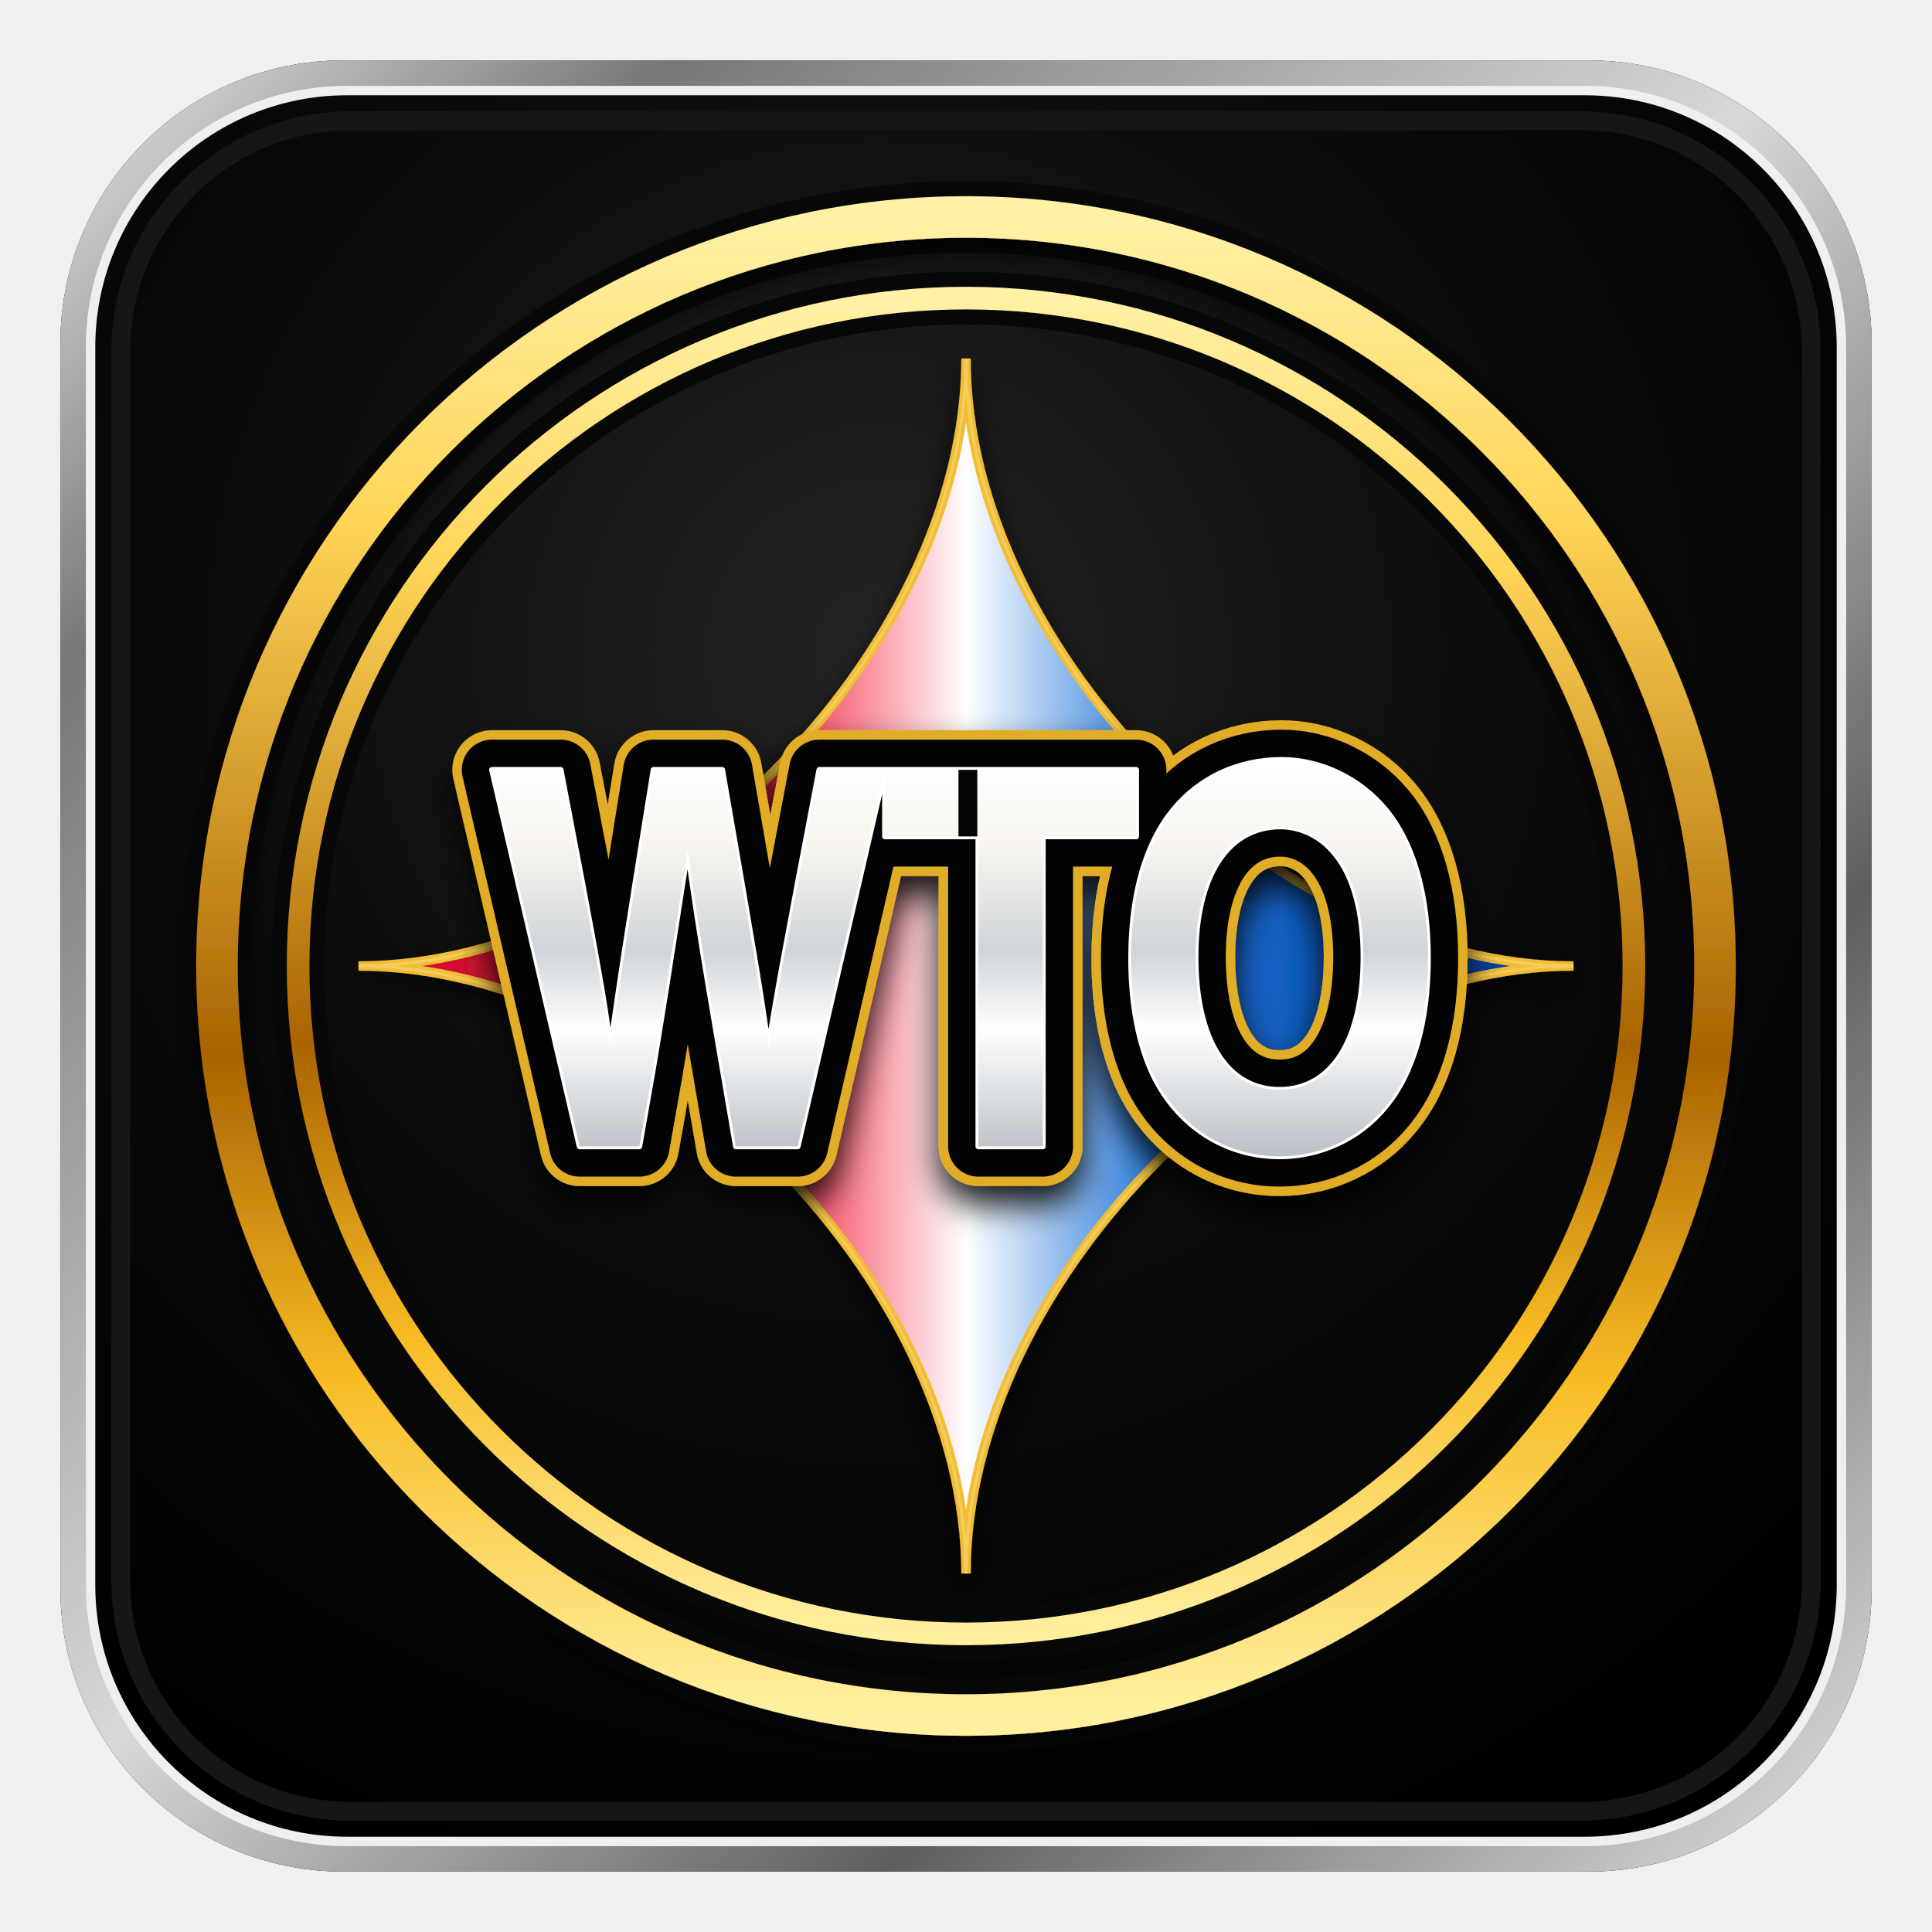
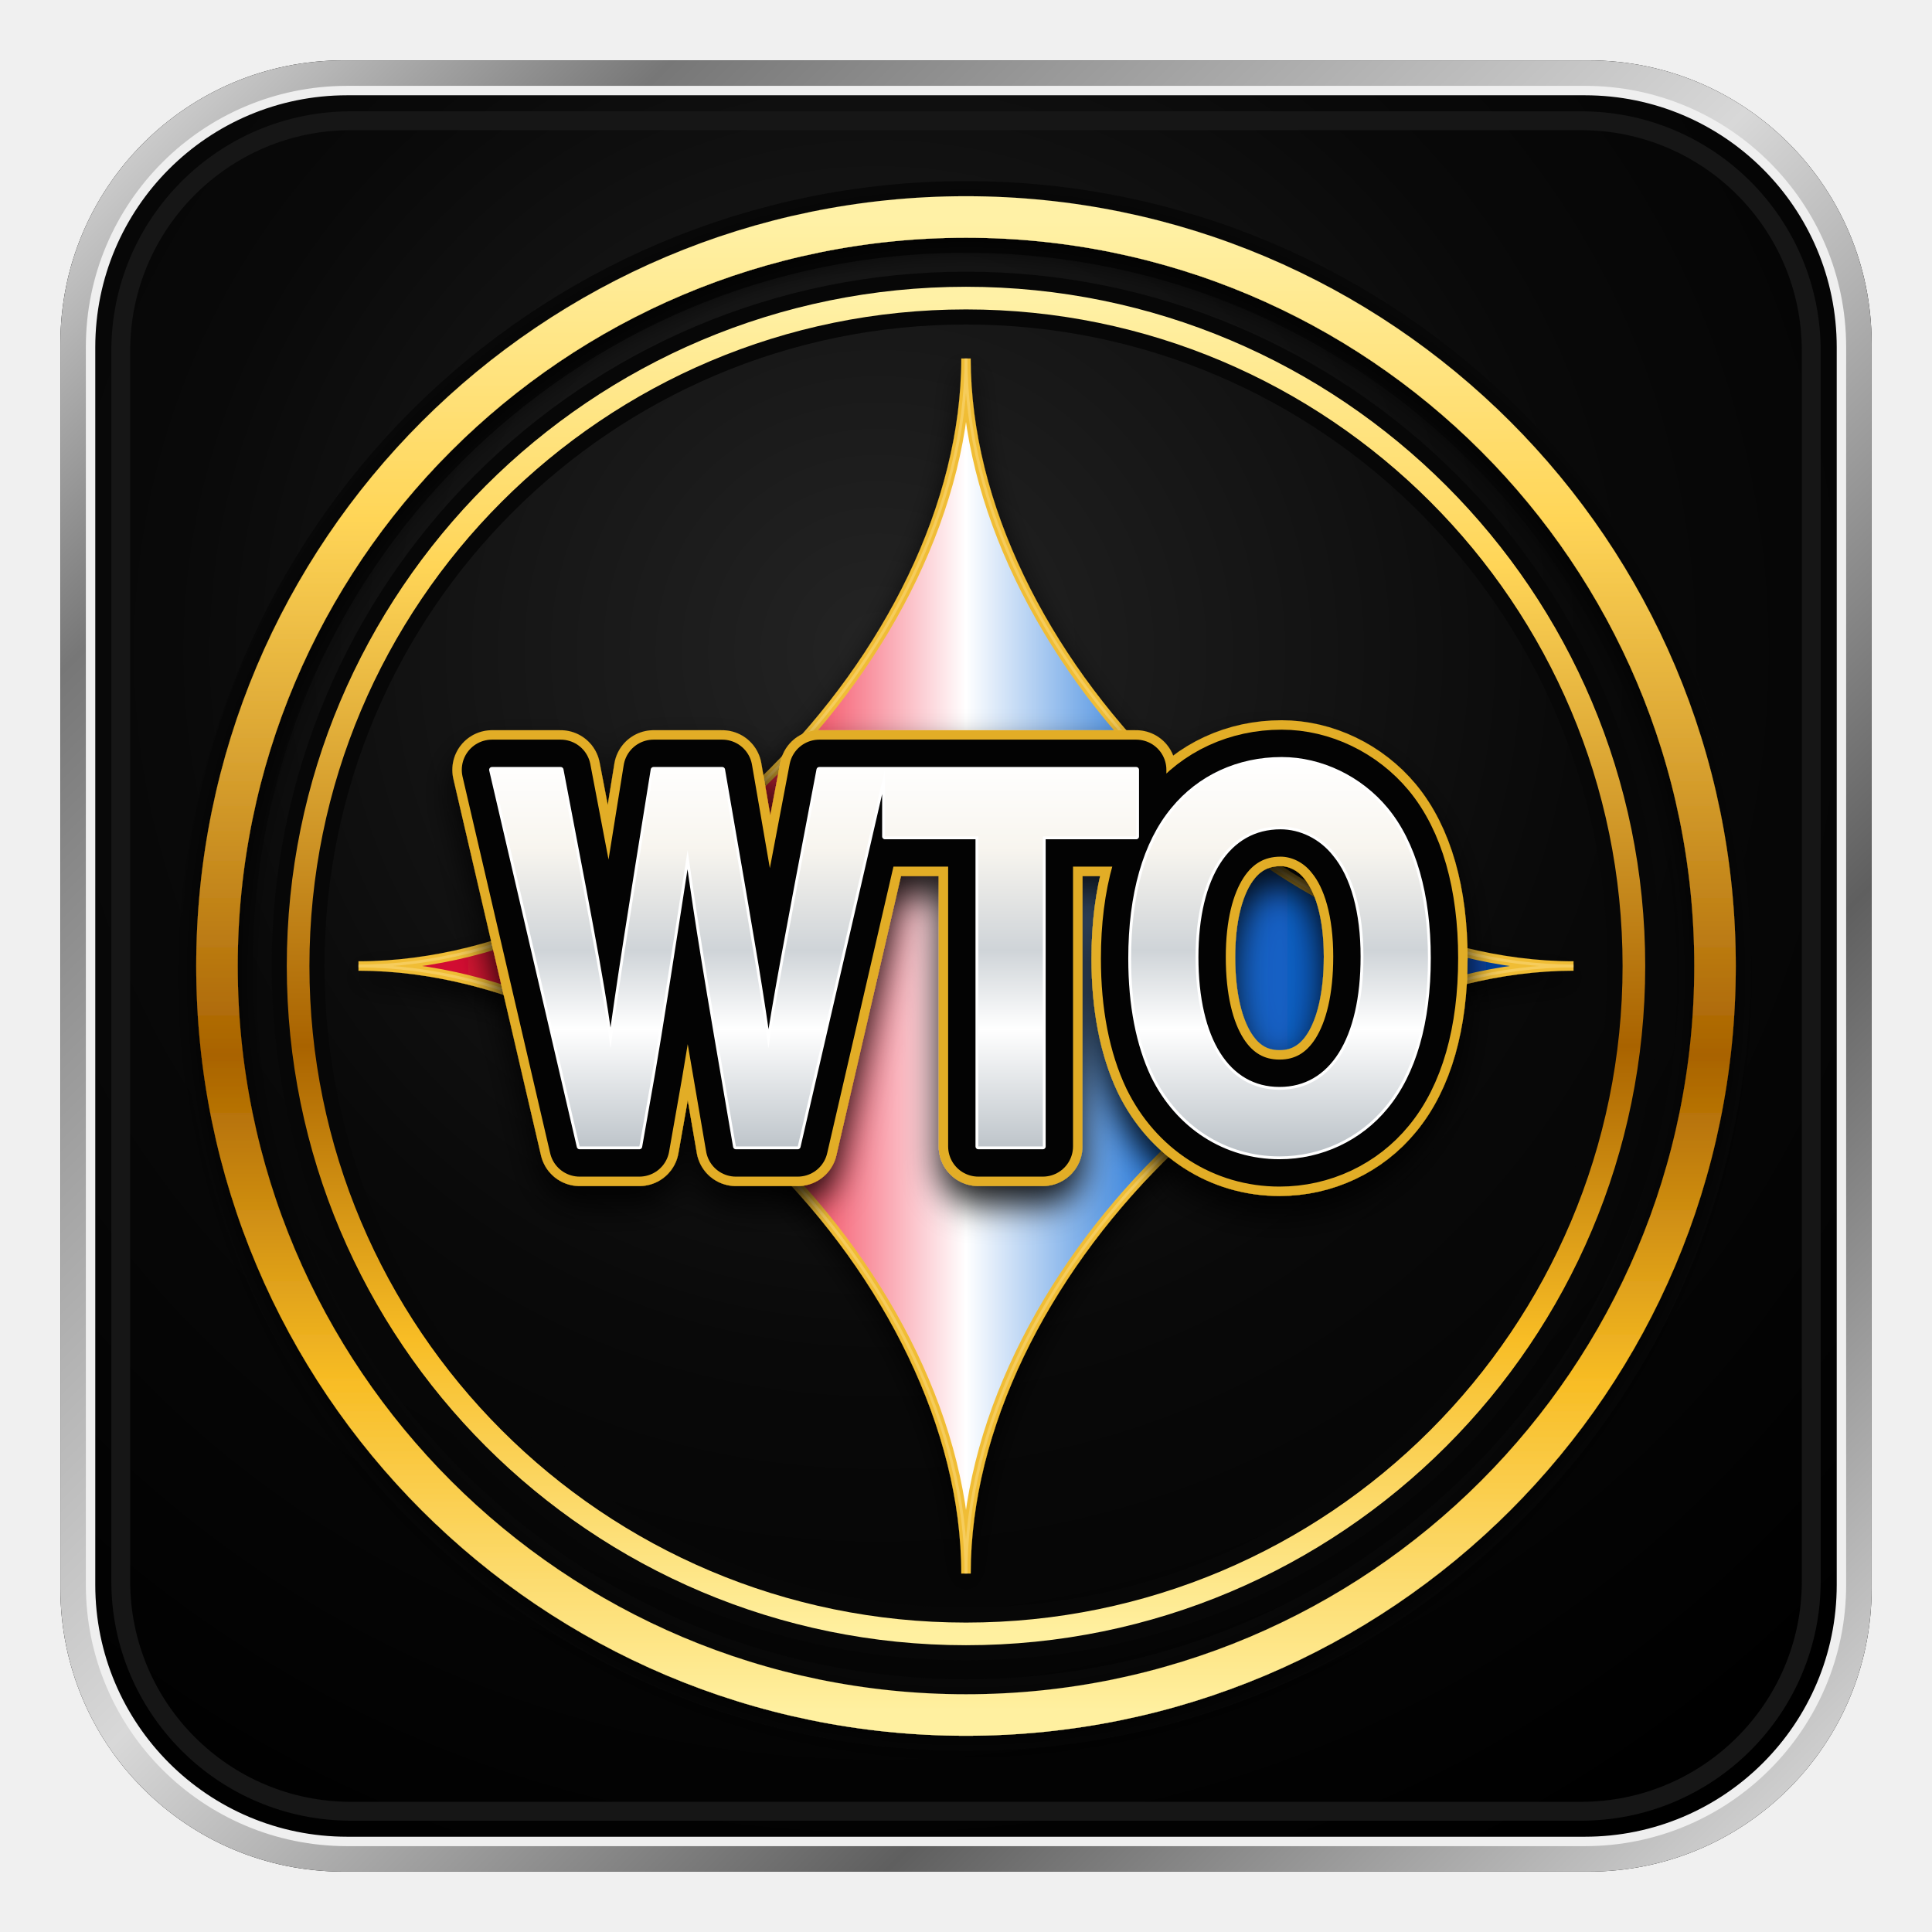
<svg xmlns="http://www.w3.org/2000/svg" viewBox="0 0 1024 1024" role="img" aria-labelledby="title desc">
  <defs>
    <linearGradient id="steel" x1="0" y1="0" x2="1" y2="1">
      <stop offset="0" stop-color="#f5f5f5" />
      <stop offset=".18" stop-color="#777" />
      <stop offset=".48" stop-color="#d8d8d8" />
      <stop offset=".72" stop-color="#5f5f5f" />
      <stop offset="1" stop-color="#ededed" />
    </linearGradient>
    <linearGradient id="gold" x1="0" y1="0" x2="0" y2="1">
      <stop offset="0" stop-color="#fff1a6" />
      <stop offset=".2" stop-color="#ffd557" />
      <stop offset=".56" stop-color="#a96300" />
      <stop offset=".78" stop-color="#f8bd25" />
      <stop offset="1" stop-color="#fff0a0" />
    </linearGradient>
    <linearGradient id="tricolor" x1="174" y1="512" x2="850" y2="512" gradientUnits="userSpaceOnUse">
      <stop offset="0" stop-color="#C60C30" />
      <stop offset=".34" stop-color="#f21d39" />
      <stop offset=".5" stop-color="#FFFFFF" />
      <stop offset=".66" stop-color="#1870d8" />
      <stop offset="1" stop-color="#003087" />
    </linearGradient>
    <linearGradient id="pearlWhite" x1="0" y1="0" x2="0" y2="1">
      <stop offset="0" stop-color="#ffffff" />
      <stop offset=".22" stop-color="#f8f5ef" />
      <stop offset=".48" stop-color="#cfd4d8" />
      <stop offset=".68" stop-color="#ffffff" />
      <stop offset="1" stop-color="#b9c0c6" />
    </linearGradient>
    <radialGradient id="blackPanel" cx="45%" cy="32%" r="78%">
      <stop offset="0" stop-color="#242424" />
      <stop offset=".52" stop-color="#090909" />
      <stop offset="1" stop-color="#000" />
    </radialGradient>
    <pattern id="pebbleGold" width="18" height="14" patternUnits="userSpaceOnUse">
      <rect width="18" height="14" fill="#f4b61f" />
      <ellipse cx="4" cy="4" rx="3.2" ry="2.2" fill="#ffd65c" stroke="#a86300" stroke-width="1" />
      <ellipse cx="13" cy="9" rx="3.4" ry="2.3" fill="#ffc72c" stroke="#8b5100" stroke-width="1" />
      <ellipse cx="17" cy="1" rx="2.7" ry="2" fill="#ffe58a" stroke="#a86300" stroke-width=".8" />
    </pattern>
    <filter id="shadow" x="-30%" y="-30%" width="160%" height="170%">
      <feDropShadow dx="0" dy="10" stdDeviation="9" flood-color="#000" flood-opacity=".9" />
    </filter>
    <filter id="softShadow" x="-20%" y="-20%" width="140%" height="150%">
      <feDropShadow dx="0" dy="6" stdDeviation="7" flood-color="#000" flood-opacity=".8" />
    </filter>
    <clipPath id="panelClip">
      <rect x="32" y="32" width="960" height="960" rx="150" />
    </clipPath>
-     <mask id="gunplayStencil" maskUnits="userSpaceOnUse" x="120" y="350" width="780" height="340">
-       <rect x="120" y="350" width="780" height="340" fill="#fff" />
-       <g fill="#000">
-         <rect x="508" y="388" width="10" height="82" rx="1" />
-         <rect x="508" y="554" width="10" height="78" rx="1" />
-       </g>
-     </mask>
-     <clipPath id="lettersClip">
-       <text x="512" y="512" font-family="Nimbus Sans Narrow, DejaVu Sans, sans-serif" font-size="278" font-weight="900" letter-spacing="-13" text-anchor="middle" dominant-baseline="middle">WTO</text>
-     </clipPath>
    <path id="hypocycloid-quarter" d="M512 190 C512 346 678 512 834 512" />
  </defs>
  <g clip-path="url(#panelClip)">
    <rect width="1024" height="1024" fill="#000" />
    <rect x="18" y="18" width="988" height="988" rx="168" fill="url(#steel)" />
    <rect x="48" y="48" width="928" height="928" rx="136" fill="url(#blackPanel)" stroke="#efefef" stroke-width="5" />
    <rect x="64" y="64" width="896" height="896" rx="122" fill="none" stroke="#161616" stroke-width="10" />
    <circle cx="512" cy="512" r="397" fill="none" stroke="#080808" stroke-width="38" />
    <circle cx="512" cy="512" r="397" fill="none" stroke="url(#gold)" stroke-width="22" filter="url(#softShadow)" />
    <circle cx="512" cy="512" r="354" fill="none" stroke="#070707" stroke-width="28" />
    <circle cx="512" cy="512" r="354" fill="none" stroke="url(#gold)" stroke-width="12" />
    <path d="M512 190 C512 346 678 512 834 512 C678 512 512 678 512 834 C512 678 346 512 190 512 C346 512 512 346 512 190 Z" fill="url(#tricolor)" stroke="#f0bd36" stroke-width="5" filter="url(#softShadow)" />
    <g fill="none" stroke="#ffe59a" stroke-width="1.5" opacity=".38">
      <use href="#hypocycloid-quarter" transform="rotate(0 512 512)" />
      <use href="#hypocycloid-quarter" transform="rotate(90 512 512)" />
      <use href="#hypocycloid-quarter" transform="rotate(180 512 512)" />
      <use href="#hypocycloid-quarter" transform="rotate(270 512 512)" />
    </g>
    <g font-family="Nimbus Sans Narrow, DejaVu Sans, sans-serif" font-size="278" font-weight="900" letter-spacing="-13" text-anchor="middle" dominant-baseline="middle" stroke-linejoin="round">
      <text x="512" y="512" fill="none" stroke="#e2ad25" stroke-width="42" filter="url(#shadow)">WTO</text>
      <text x="512" y="512" fill="none" stroke="#030303" stroke-width="32">WTO</text>
      <text x="512" y="512" fill="url(#pearlWhite)" stroke="#ffffff" stroke-width="3" paint-order="stroke fill">WTO</text>
    </g>
-     <g fill="#050505" clip-path="url(#lettersClip)">
-       <rect x="508" y="388" width="10" height="82" rx="1" />
-       <rect x="508" y="554" width="10" height="78" rx="1" />
-     </g>
  </g>
</svg>
